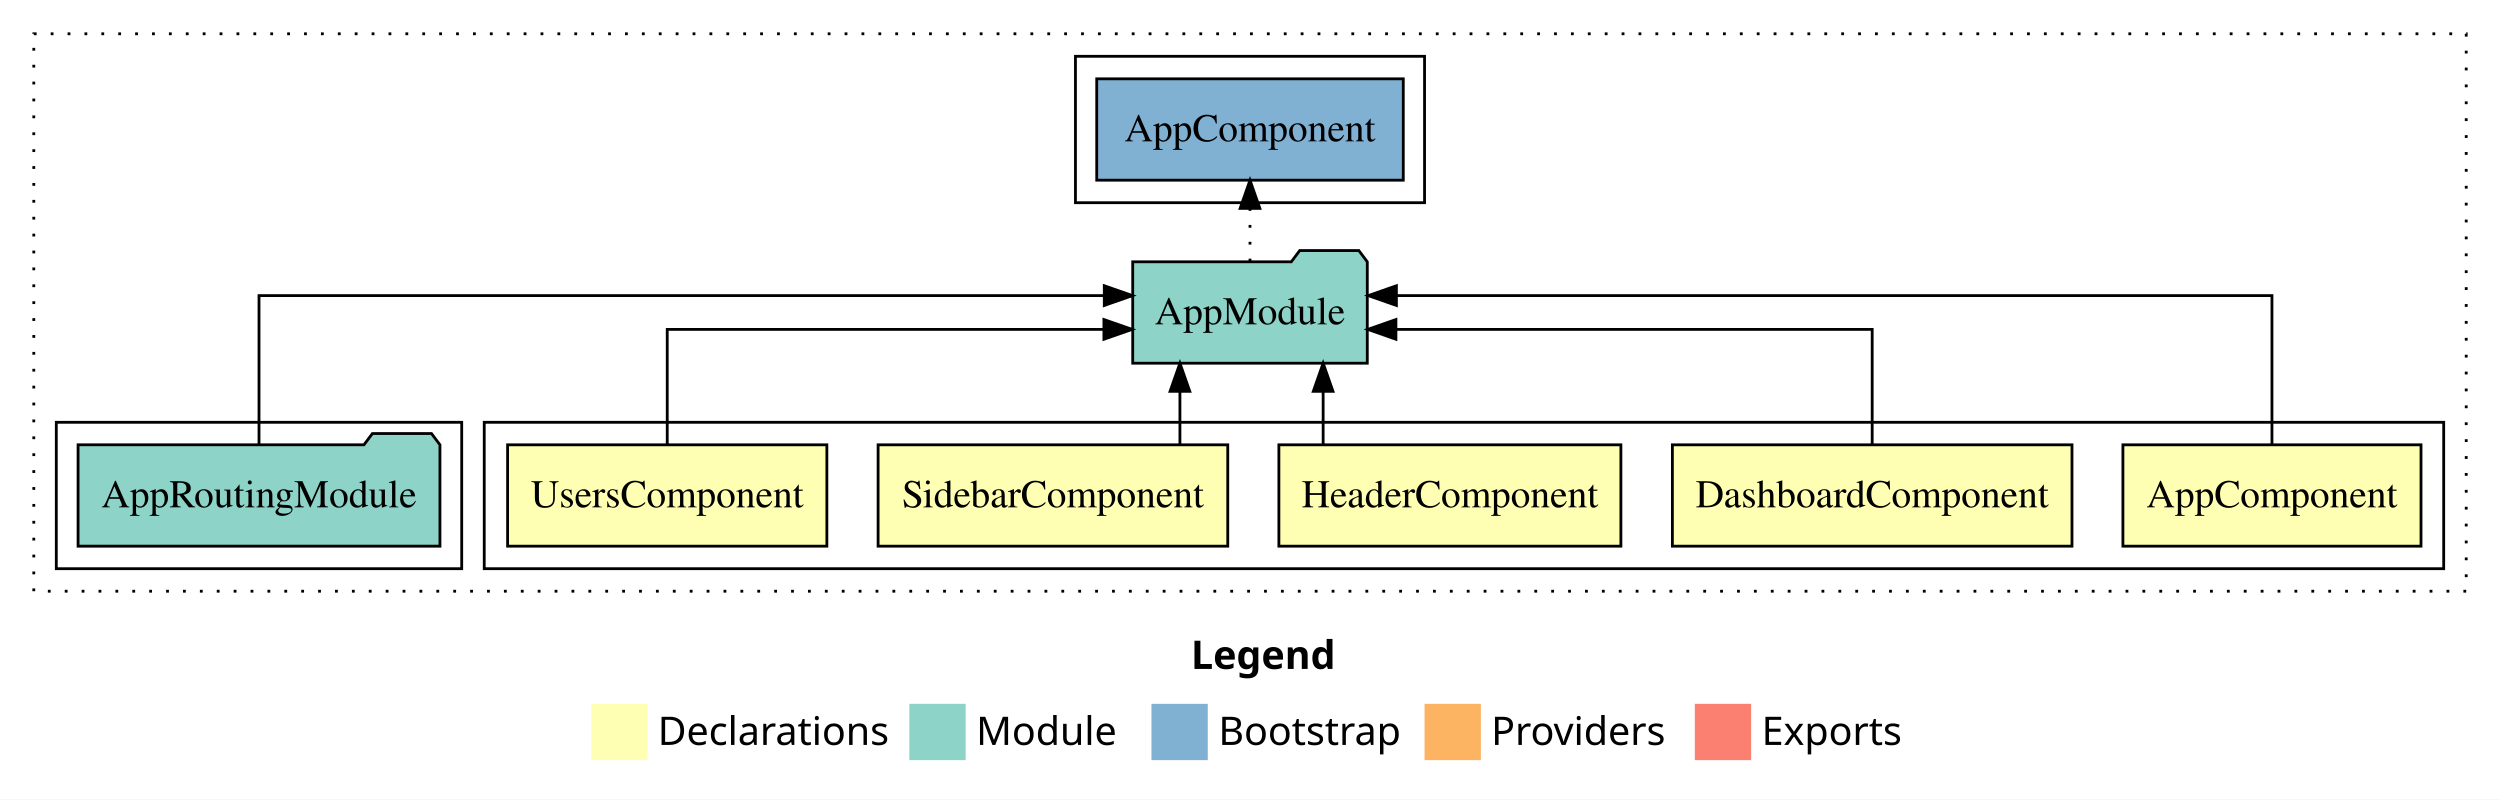
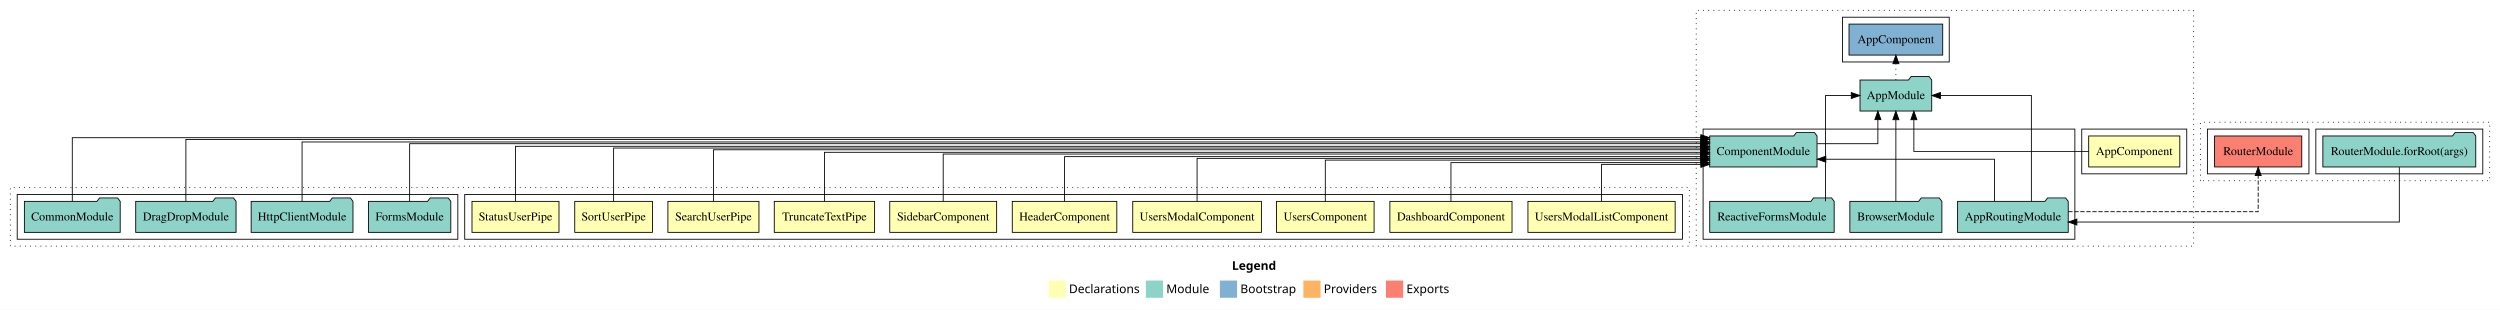
- <svg xmlns="http://www.w3.org/2000/svg" width="888pt" height="284pt" viewBox="0.00 0.00 888.00 284.00">
-   <g id="graph0" class="graph" transform="scale(1 1) rotate(0) translate(4 280)">
-     <polygon fill="white" stroke="transparent" points="-4,4 -4,-280 884,-280 884,4 -4,4" />
-     <text text-anchor="start" x="419.01" y="-42.4" font-family="sans-serif" font-weight="bold" font-size="14.00">Legend</text>
-     <polygon fill="#ffffb3" stroke="transparent" points="206,-10 206,-30 226,-30 226,-10 206,-10" />
-     <text text-anchor="start" x="229.63" y="-15.4" font-family="sans-serif" font-size="14.00">  Declarations</text>
-     <polygon fill="#8dd3c7" stroke="transparent" points="319,-10 319,-30 339,-30 339,-10 319,-10" />
-     <text text-anchor="start" x="342.73" y="-15.4" font-family="sans-serif" font-size="14.00">  Module</text>
-     <polygon fill="#80b1d3" stroke="transparent" points="405,-10 405,-30 425,-30 425,-10 405,-10" />
-     <text text-anchor="start" x="428.78" y="-15.4" font-family="sans-serif" font-size="14.00">  Bootstrap</text>
-     <polygon fill="#fdb462" stroke="transparent" points="502,-10 502,-30 522,-30 522,-10 502,-10" />
-     <text text-anchor="start" x="525.67" y="-15.4" font-family="sans-serif" font-size="14.00">  Providers</text>
-     <polygon fill="#fb8072" stroke="transparent" points="598,-10 598,-30 618,-30 618,-10 598,-10" />
-     <text text-anchor="start" x="621.73" y="-15.4" font-family="sans-serif" font-size="14.00">  Exports</text>
+ <svg xmlns="http://www.w3.org/2000/svg" width="2905pt" height="360pt" viewBox="0.00 0.00 2905.00 360.00">
+   <g id="graph0" class="graph" transform="scale(1 1) rotate(0) translate(4 356)">
+     <polygon fill="white" stroke="transparent" points="-4,4 -4,-356 2901,-356 2901,4 -4,4" />
+     <text text-anchor="start" x="1427.51" y="-42.4" font-family="sans-serif" font-weight="bold" font-size="14.00">Legend</text>
+     <polygon fill="#ffffb3" stroke="transparent" points="1214.5,-10 1214.5,-30 1234.5,-30 1234.5,-10 1214.5,-10" />
+     <text text-anchor="start" x="1238.13" y="-15.4" font-family="sans-serif" font-size="14.00">  Declarations</text>
+     <polygon fill="#8dd3c7" stroke="transparent" points="1327.5,-10 1327.5,-30 1347.5,-30 1347.5,-10 1327.5,-10" />
+     <text text-anchor="start" x="1351.23" y="-15.4" font-family="sans-serif" font-size="14.00">  Module</text>
+     <polygon fill="#80b1d3" stroke="transparent" points="1413.5,-10 1413.5,-30 1433.5,-30 1433.5,-10 1413.5,-10" />
+     <text text-anchor="start" x="1437.28" y="-15.4" font-family="sans-serif" font-size="14.00">  Bootstrap</text>
+     <polygon fill="#fdb462" stroke="transparent" points="1510.5,-10 1510.5,-30 1530.5,-30 1530.5,-10 1510.5,-10" />
+     <text text-anchor="start" x="1534.17" y="-15.4" font-family="sans-serif" font-size="14.00">  Providers</text>
+     <polygon fill="#fb8072" stroke="transparent" points="1606.5,-10 1606.5,-30 1626.5,-30 1626.5,-10 1606.5,-10" />
+     <text text-anchor="start" x="1630.23" y="-15.4" font-family="sans-serif" font-size="14.00">  Exports</text>
    <g id="clust1" class="cluster">
-       <polygon fill="none" stroke="black" stroke-dasharray="1,5" points="8,-70 8,-268 872,-268 872,-70 8,-70" />
+       <polygon fill="none" stroke="black" stroke-dasharray="1,5" points="1967,-70 1967,-344 2545,-344 2545,-70 1967,-70" />
    </g>
    <g id="clust2" class="cluster">
-       <polygon fill="none" stroke="black" points="168,-78 168,-130 864,-130 864,-78 168,-78" />
+       <polygon fill="none" stroke="black" points="2415,-154 2415,-206 2537,-206 2537,-154 2415,-154" />
+     </g>
+     <g id="clust4" class="cluster">
+       <polygon fill="none" stroke="black" points="1975,-78 1975,-206 2407,-206 2407,-78 1975,-78" />
+     </g>
+     <g id="clust6" class="cluster">
+       <polygon fill="none" stroke="black" points="2137,-284 2137,-336 2261,-336 2261,-284 2137,-284" />
    </g>
    <g id="clust8" class="cluster">
-       <polygon fill="none" stroke="black" points="16,-78 16,-130 160,-130 160,-78 16,-78" />
+       <polygon fill="none" stroke="black" stroke-dasharray="1,5" points="2553,-146 2553,-214 2889,-214 2889,-146 2553,-146" />
    </g>
    <g id="clust10" class="cluster">
-       <polygon fill="none" stroke="black" points="378,-208 378,-260 502,-260 502,-208 378,-208" />
+       <polygon fill="none" stroke="black" points="2687,-154 2687,-206 2881,-206 2881,-154 2687,-154" />
+     </g>
+     <g id="clust11" class="cluster">
+       <polygon fill="none" stroke="black" points="2561,-154 2561,-206 2679,-206 2679,-154 2561,-154" />
+     </g>
+     <g id="clust14" class="cluster">
+       <polygon fill="none" stroke="black" stroke-dasharray="1,5" points="8,-70 8,-138 1959,-138 1959,-70 8,-70" />
+     </g>
+     <g id="clust15" class="cluster">
+       <polygon fill="none" stroke="black" points="536,-78 536,-130 1951,-130 1951,-78 536,-78" />
+     </g>
+     <g id="clust26" class="cluster">
+       <polygon fill="none" stroke="black" points="16,-78 16,-130 528,-130 528,-78 16,-78" />
    </g>
    <g id="node1" class="node">
-       <polygon fill="#ffffb3" stroke="black" points="855.94,-122 750.06,-122 750.06,-86 855.94,-86 855.94,-122" />
-       <text text-anchor="middle" x="803" y="-99.8" font-family="Times,serif" font-size="14.00">AppComponent</text>
+       <polygon fill="#ffffb3" stroke="black" points="2528.94,-198 2423.06,-198 2423.06,-162 2528.94,-162 2528.94,-198" />
+       <text text-anchor="middle" x="2476" y="-175.8" font-family="Times,serif" font-size="14.00">AppComponent</text>
+     </g>
+     <g id="node2" class="node">
+       <polygon fill="#8dd3c7" stroke="black" points="2240.66,-263 2237.66,-267 2216.66,-267 2213.66,-263 2157.34,-263 2157.34,-227 2240.66,-227 2240.66,-263" />
+       <text text-anchor="middle" x="2199" y="-240.8" font-family="Times,serif" font-size="14.00">AppModule</text>
+     </g>
+     <g id="edge1" class="edge">
+       <path fill="none" stroke="black" d="M2423.25,-180C2348.28,-180 2219.91,-180 2219.91,-180 2219.91,-180 2219.91,-216.89 2219.91,-216.89" />
+       <polygon fill="black" stroke="black" points="2216.41,-216.89 2219.91,-226.89 2223.41,-216.89 2216.41,-216.89" />
+     </g>
+     <g id="node7" class="node">
+       <polygon fill="#80b1d3" stroke="black" points="2253.44,-328 2144.56,-328 2144.56,-292 2253.44,-292 2253.44,-328" />
+       <text text-anchor="middle" x="2199" y="-305.8" font-family="Times,serif" font-size="14.00">AppComponent </text>
+     </g>
+     <g id="edge6" class="edge">
+       <path fill="none" stroke="black" stroke-dasharray="1,5" d="M2199,-263.11C2199,-263.11 2199,-281.99 2199,-281.99" />
+       <polygon fill="black" stroke="black" points="2195.5,-281.99 2199,-291.99 2202.5,-281.99 2195.5,-281.99" />
+     </g>
+     <g id="node3" class="node">
+       <polygon fill="#8dd3c7" stroke="black" points="2252.47,-122 2249.47,-126 2228.47,-126 2225.47,-122 2145.53,-122 2145.53,-86 2252.47,-86 2252.47,-122" />
+       <text text-anchor="middle" x="2199" y="-99.8" font-family="Times,serif" font-size="14.00">BrowserModule</text>
+     </g>
+     <g id="edge2" class="edge">
+       <path fill="none" stroke="black" d="M2199,-122.14C2199,-122.14 2199,-216.93 2199,-216.93" />
+       <polygon fill="black" stroke="black" points="2195.5,-216.92 2199,-226.93 2202.5,-216.93 2195.5,-216.92" />
+     </g>
+     <g id="node4" class="node">
+       <polygon fill="#8dd3c7" stroke="black" points="2399.27,-122 2396.27,-126 2375.27,-126 2372.27,-122 2270.73,-122 2270.73,-86 2399.27,-86 2399.27,-122" />
+       <text text-anchor="middle" x="2335" y="-99.8" font-family="Times,serif" font-size="14.00">AppRoutingModule</text>
+     </g>
+     <g id="edge3" class="edge">
+       <path fill="none" stroke="black" d="M2356.46,-122.14C2356.46,-160.23 2356.46,-245 2356.46,-245 2356.46,-245 2250.78,-245 2250.78,-245" />
+       <polygon fill="black" stroke="black" points="2250.78,-241.5 2240.78,-245 2250.78,-248.5 2250.78,-241.5" />
    </g>
    <g id="node6" class="node">
-       <polygon fill="#8dd3c7" stroke="black" points="481.66,-187 478.66,-191 457.66,-191 454.66,-187 398.34,-187 398.34,-151 481.66,-151 481.66,-187" />
-       <text text-anchor="middle" x="440" y="-164.8" font-family="Times,serif" font-size="14.00">AppModule</text>
-     </g>
-     <g id="edge1" class="edge">
-       <path fill="none" stroke="black" d="M803,-122.28C803,-143.32 803,-175 803,-175 803,-175 492,-175 492,-175" />
-       <polygon fill="black" stroke="black" points="492,-171.5 482,-175 492,-178.5 492,-171.5" />
-     </g>
-     <g id="node2" class="node">
-       <polygon fill="#ffffb3" stroke="black" points="731.97,-122 590.03,-122 590.03,-86 731.97,-86 731.97,-122" />
-       <text text-anchor="middle" x="661" y="-99.8" font-family="Times,serif" font-size="14.00">DashboardComponent</text>
-     </g>
-     <g id="edge2" class="edge">
-       <path fill="none" stroke="black" d="M661,-122.02C661,-139.37 661,-163 661,-163 661,-163 491.83,-163 491.83,-163" />
-       <polygon fill="black" stroke="black" points="491.83,-159.5 481.83,-163 491.83,-166.5 491.83,-159.5" />
-     </g>
-     <g id="node3" class="node">
-       <polygon fill="#ffffb3" stroke="black" points="571.74,-122 450.26,-122 450.26,-86 571.74,-86 571.74,-122" />
-       <text text-anchor="middle" x="511" y="-99.8" font-family="Times,serif" font-size="14.00">HeaderComponent</text>
-     </g>
-     <g id="edge3" class="edge">
-       <path fill="none" stroke="black" d="M465.98,-122.11C465.98,-122.11 465.98,-140.99 465.98,-140.99" />
-       <polygon fill="black" stroke="black" points="462.48,-140.99 465.98,-150.99 469.48,-140.99 462.48,-140.99" />
-     </g>
-     <g id="node4" class="node">
-       <polygon fill="#ffffb3" stroke="black" points="432.1,-122 307.9,-122 307.9,-86 432.1,-86 432.1,-122" />
-       <text text-anchor="middle" x="370" y="-99.8" font-family="Times,serif" font-size="14.00">SidebarComponent</text>
+       <polygon fill="#8dd3c7" stroke="black" points="2107.38,-198 2104.38,-202 2083.38,-202 2080.38,-198 1982.62,-198 1982.62,-162 2107.38,-162 2107.38,-198" />
+       <text text-anchor="middle" x="2045" y="-175.8" font-family="Times,serif" font-size="14.00">ComponentModule</text>
+     </g>
+     <g id="edge22" class="edge">
+       <path fill="none" stroke="black" d="M2313.54,-122.31C2313.54,-142.15 2313.54,-171 2313.54,-171 2313.54,-171 2117.62,-171 2117.62,-171" />
+       <polygon fill="black" stroke="black" points="2117.62,-167.5 2107.62,-171 2117.62,-174.5 2117.62,-167.5" />
+     </g>
+     <g id="node9" class="node">
+       <polygon fill="#fb8072" stroke="black" points="2670.65,-198 2569.35,-198 2569.35,-162 2670.65,-162 2670.65,-198" />
+       <text text-anchor="middle" x="2620" y="-175.8" font-family="Times,serif" font-size="14.00">RouterModule </text>
+     </g>
+     <g id="edge8" class="edge">
+       <path fill="none" stroke="black" stroke-dasharray="5,2" d="M2399.31,-110C2483.37,-110 2620,-110 2620,-110 2620,-110 2620,-151.97 2620,-151.97" />
+       <polygon fill="black" stroke="black" points="2616.5,-151.97 2620,-161.97 2623.5,-151.97 2616.5,-151.97" />
+     </g>
+     <g id="node5" class="node">
+       <polygon fill="#8dd3c7" stroke="black" points="2127.3,-122 2124.3,-126 2103.3,-126 2100.3,-122 1982.7,-122 1982.7,-86 2127.3,-86 2127.3,-122" />
+       <text text-anchor="middle" x="2055" y="-99.8" font-family="Times,serif" font-size="14.00">ReactiveFormsModule</text>
    </g>
    <g id="edge4" class="edge">
-       <path fill="none" stroke="black" d="M415.11,-122.11C415.11,-122.11 415.11,-140.99 415.11,-140.99" />
-       <polygon fill="black" stroke="black" points="411.61,-140.99 415.11,-150.99 418.61,-140.99 411.61,-140.99" />
-     </g>
-     <g id="node5" class="node">
-       <polygon fill="#ffffb3" stroke="black" points="289.7,-122 176.3,-122 176.3,-86 289.7,-86 289.7,-122" />
-       <text text-anchor="middle" x="233" y="-99.8" font-family="Times,serif" font-size="14.00">UsersComponent</text>
+       <path fill="none" stroke="black" d="M2117.3,-122.14C2117.3,-160.23 2117.3,-245 2117.3,-245 2117.3,-245 2147.19,-245 2147.19,-245" />
+       <polygon fill="black" stroke="black" points="2147.19,-248.5 2157.19,-245 2147.19,-241.5 2147.19,-248.5" />
    </g>
    <g id="edge5" class="edge">
-       <path fill="none" stroke="black" d="M233,-122.02C233,-139.37 233,-163 233,-163 233,-163 388.11,-163 388.11,-163" />
-       <polygon fill="black" stroke="black" points="388.11,-166.5 398.11,-163 388.11,-159.5 388.11,-166.5" />
+       <path fill="none" stroke="black" d="M2107.65,-189C2142.16,-189 2178.09,-189 2178.09,-189 2178.09,-189 2178.09,-216.97 2178.09,-216.97" />
+       <polygon fill="black" stroke="black" points="2174.59,-216.97 2178.09,-226.97 2181.59,-216.97 2174.59,-216.97" />
    </g>
    <g id="node8" class="node">
-       <polygon fill="#80b1d3" stroke="black" points="494.44,-252 385.56,-252 385.56,-216 494.44,-216 494.44,-252" />
-       <text text-anchor="middle" x="440" y="-229.8" font-family="Times,serif" font-size="14.00">AppComponent </text>
+       <polygon fill="#8dd3c7" stroke="black" points="2872.84,-198 2869.84,-202 2848.84,-202 2845.84,-198 2695.16,-198 2695.16,-162 2872.84,-162 2872.84,-198" />
+       <text text-anchor="middle" x="2784" y="-175.8" font-family="Times,serif" font-size="14.00">RouterModule.forRoot(args)</text>
    </g>
    <g id="edge7" class="edge">
-       <path fill="none" stroke="black" stroke-dasharray="1,5" d="M440,-187.11C440,-187.11 440,-205.99 440,-205.99" />
-       <polygon fill="black" stroke="black" points="436.5,-205.99 440,-215.99 443.5,-205.99 436.5,-205.99" />
-     </g>
-     <g id="node7" class="node">
-       <polygon fill="#8dd3c7" stroke="black" points="152.27,-122 149.27,-126 128.27,-126 125.27,-122 23.73,-122 23.73,-86 152.27,-86 152.27,-122" />
-       <text text-anchor="middle" x="88" y="-99.8" font-family="Times,serif" font-size="14.00">AppRoutingModule</text>
-     </g>
-     <g id="edge6" class="edge">
-       <path fill="none" stroke="black" d="M88,-122.28C88,-143.32 88,-175 88,-175 88,-175 388.24,-175 388.24,-175" />
-       <polygon fill="black" stroke="black" points="388.24,-178.5 398.24,-175 388.24,-171.5 388.24,-178.5" />
+       <path fill="none" stroke="black" d="M2784,-161.8C2784,-137.64 2784,-98 2784,-98 2784,-98 2409.33,-98 2409.33,-98" />
+       <polygon fill="black" stroke="black" points="2409.33,-94.5 2399.33,-98 2409.33,-101.5 2409.33,-94.5" />
+     </g>
+     <g id="node10" class="node">
+       <polygon fill="#ffffb3" stroke="black" points="1752.97,-122 1611.03,-122 1611.03,-86 1752.97,-86 1752.97,-122" />
+       <text text-anchor="middle" x="1682" y="-99.8" font-family="Times,serif" font-size="14.00">DashboardComponent</text>
+     </g>
+     <g id="edge9" class="edge">
+       <path fill="none" stroke="black" d="M1682,-122.22C1682,-140.83 1682,-167 1682,-167 1682,-167 1972.6,-167 1972.6,-167" />
+       <polygon fill="black" stroke="black" points="1972.6,-170.5 1982.6,-167 1972.6,-163.5 1972.6,-170.5" />
+     </g>
+     <g id="node11" class="node">
+       <polygon fill="#ffffb3" stroke="black" points="1592.7,-122 1479.3,-122 1479.3,-86 1592.7,-86 1592.7,-122" />
+       <text text-anchor="middle" x="1536" y="-99.8" font-family="Times,serif" font-size="14.00">UsersComponent</text>
+     </g>
+     <g id="edge10" class="edge">
+       <path fill="none" stroke="black" d="M1536,-122.03C1536,-141.58 1536,-170 1536,-170 1536,-170 1972.59,-170 1972.59,-170" />
+       <polygon fill="black" stroke="black" points="1972.59,-173.5 1982.59,-170 1972.59,-166.5 1972.59,-173.5" />
+     </g>
+     <g id="node12" class="node">
+       <polygon fill="#ffffb3" stroke="black" points="1461.75,-122 1312.25,-122 1312.25,-86 1461.75,-86 1461.75,-122" />
+       <text text-anchor="middle" x="1387" y="-99.8" font-family="Times,serif" font-size="14.00">UsersModalComponent</text>
+     </g>
+     <g id="edge11" class="edge">
+       <path fill="none" stroke="black" d="M1387,-122.22C1387,-142.37 1387,-172 1387,-172 1387,-172 1972.5,-172 1972.5,-172" />
+       <polygon fill="black" stroke="black" points="1972.5,-175.5 1982.5,-172 1972.5,-168.5 1972.5,-175.5" />
+     </g>
+     <g id="node13" class="node">
+       <polygon fill="#ffffb3" stroke="black" points="1293.74,-122 1172.26,-122 1172.26,-86 1293.74,-86 1293.74,-122" />
+       <text text-anchor="middle" x="1233" y="-99.8" font-family="Times,serif" font-size="14.00">HeaderComponent</text>
+     </g>
+     <g id="edge12" class="edge">
+       <path fill="none" stroke="black" d="M1233,-122.03C1233,-142.77 1233,-174 1233,-174 1233,-174 1972.3,-174 1972.3,-174" />
+       <polygon fill="black" stroke="black" points="1972.3,-177.5 1982.3,-174 1972.3,-170.5 1972.3,-177.5" />
+     </g>
+     <g id="node14" class="node">
+       <polygon fill="#ffffb3" stroke="black" points="1154.1,-122 1029.9,-122 1029.9,-86 1154.1,-86 1154.1,-122" />
+       <text text-anchor="middle" x="1092" y="-99.8" font-family="Times,serif" font-size="14.00">SidebarComponent</text>
+     </g>
+     <g id="edge13" class="edge">
+       <path fill="none" stroke="black" d="M1092,-122.04C1092,-143.66 1092,-177 1092,-177 1092,-177 1972.47,-177 1972.47,-177" />
+       <polygon fill="black" stroke="black" points="1972.47,-180.5 1982.47,-177 1972.47,-173.5 1972.47,-180.5" />
+     </g>
+     <g id="node15" class="node">
+       <polygon fill="#ffffb3" stroke="black" points="1012.29,-122 895.71,-122 895.71,-86 1012.29,-86 1012.29,-122" />
+       <text text-anchor="middle" x="954" y="-99.8" font-family="Times,serif" font-size="14.00">TruncateTextPipe</text>
+     </g>
+     <g id="edge14" class="edge">
+       <path fill="none" stroke="black" d="M954,-122.16C954,-144.35 954,-179 954,-179 954,-179 1972.42,-179 1972.42,-179" />
+       <polygon fill="black" stroke="black" points="1972.42,-182.5 1982.42,-179 1972.42,-175.5 1972.42,-182.5" />
+     </g>
+     <g id="node16" class="node">
+       <polygon fill="#ffffb3" stroke="black" points="877.9,-122 772.1,-122 772.1,-86 877.9,-86 877.9,-122" />
+       <text text-anchor="middle" x="825" y="-99.8" font-family="Times,serif" font-size="14.00">SearchUserPipe</text>
+     </g>
+     <g id="edge15" class="edge">
+       <path fill="none" stroke="black" d="M825,-122.09C825,-145.13 825,-182 825,-182 825,-182 1972.4,-182 1972.4,-182" />
+       <polygon fill="black" stroke="black" points="1972.4,-185.5 1982.4,-182 1972.4,-178.5 1972.4,-185.5" />
+     </g>
+     <g id="node17" class="node">
+       <polygon fill="#ffffb3" stroke="black" points="754.15,-122 663.85,-122 663.85,-86 754.15,-86 754.15,-122" />
+       <text text-anchor="middle" x="709" y="-99.8" font-family="Times,serif" font-size="14.00">SortUserPipe</text>
+     </g>
+     <g id="edge16" class="edge">
+       <path fill="none" stroke="black" d="M709,-122.15C709,-145.76 709,-184 709,-184 709,-184 1972.35,-184 1972.35,-184" />
+       <polygon fill="black" stroke="black" points="1972.35,-187.5 1982.35,-184 1972.35,-180.5 1972.35,-187.5" />
+     </g>
+     <g id="node18" class="node">
+       <polygon fill="#ffffb3" stroke="black" points="645.54,-122 544.46,-122 544.46,-86 645.54,-86 645.54,-122" />
+       <text text-anchor="middle" x="595" y="-99.8" font-family="Times,serif" font-size="14.00">StatusUserPipe</text>
+     </g>
+     <g id="edge17" class="edge">
+       <path fill="none" stroke="black" d="M595,-122.2C595,-146.36 595,-186 595,-186 595,-186 1972.23,-186 1972.23,-186" />
+       <polygon fill="black" stroke="black" points="1972.23,-189.5 1982.23,-186 1972.23,-182.5 1972.23,-189.5" />
+     </g>
+     <g id="node19" class="node">
+       <polygon fill="#ffffb3" stroke="black" points="1942.53,-122 1771.47,-122 1771.47,-86 1942.53,-86 1942.53,-122" />
+       <text text-anchor="middle" x="1857" y="-99.8" font-family="Times,serif" font-size="14.00">UsersModalListComponent</text>
+     </g>
+     <g id="edge18" class="edge">
+       <path fill="none" stroke="black" d="M1857,-122.3C1857,-140.27 1857,-165 1857,-165 1857,-165 1972.4,-165 1972.4,-165" />
+       <polygon fill="black" stroke="black" points="1972.4,-168.5 1982.4,-165 1972.4,-161.5 1972.4,-168.5" />
+     </g>
+     <g id="node20" class="node">
+       <polygon fill="#8dd3c7" stroke="black" points="135.67,-122 132.67,-126 111.67,-126 108.67,-122 24.33,-122 24.33,-86 135.67,-86 135.67,-122" />
+       <text text-anchor="middle" x="80" y="-99.8" font-family="Times,serif" font-size="14.00">CommonModule</text>
+     </g>
+     <g id="edge19" class="edge">
+       <path fill="none" stroke="black" d="M80,-122.18C80,-148.99 80,-196 80,-196 80,-196 1972.4,-196 1972.4,-196" />
+       <polygon fill="black" stroke="black" points="1972.4,-199.5 1982.4,-196 1972.4,-192.5 1972.4,-199.5" />
+     </g>
+     <g id="node21" class="node">
+       <polygon fill="#8dd3c7" stroke="black" points="519.83,-122 516.83,-126 495.83,-126 492.83,-122 424.17,-122 424.17,-86 519.83,-86 519.83,-122" />
+       <text text-anchor="middle" x="472" y="-99.8" font-family="Times,serif" font-size="14.00">FormsModule</text>
+     </g>
+     <g id="edge20" class="edge">
+       <path fill="none" stroke="black" d="M472,-122.03C472,-146.98 472,-189 472,-189 472,-189 1972.37,-189 1972.37,-189" />
+       <polygon fill="black" stroke="black" points="1972.37,-192.5 1982.37,-189 1972.37,-185.5 1972.37,-192.5" />
+     </g>
+     <g id="node22" class="node">
+       <polygon fill="#8dd3c7" stroke="black" points="406.16,-122 403.16,-126 382.16,-126 379.16,-122 287.84,-122 287.84,-86 406.16,-86 406.16,-122" />
+       <text text-anchor="middle" x="347" y="-99.8" font-family="Times,serif" font-size="14.00">HttpClientModule</text>
+     </g>
+     <g id="edge21" class="edge">
+       <path fill="none" stroke="black" d="M347,-122.03C347,-147.51 347,-191 347,-191 347,-191 1972.55,-191 1972.55,-191" />
+       <polygon fill="black" stroke="black" points="1972.55,-194.5 1982.55,-191 1972.55,-187.5 1972.55,-194.5" />
+     </g>
+     <g id="node23" class="node">
+       <polygon fill="#8dd3c7" stroke="black" points="270.3,-122 267.3,-126 246.3,-126 243.3,-122 153.7,-122 153.7,-86 270.3,-86 270.3,-122" />
+       <text text-anchor="middle" x="212" y="-99.8" font-family="Times,serif" font-size="14.00">DragDropModule</text>
+     </g>
+     <g id="edge23" class="edge">
+       <path fill="none" stroke="black" d="M212,-122.21C212,-148.51 212,-194 212,-194 212,-194 1972.43,-194 1972.43,-194" />
+       <polygon fill="black" stroke="black" points="1972.43,-197.5 1982.43,-194 1972.43,-190.5 1972.43,-197.5" />
    </g>
  </g>
</svg>
